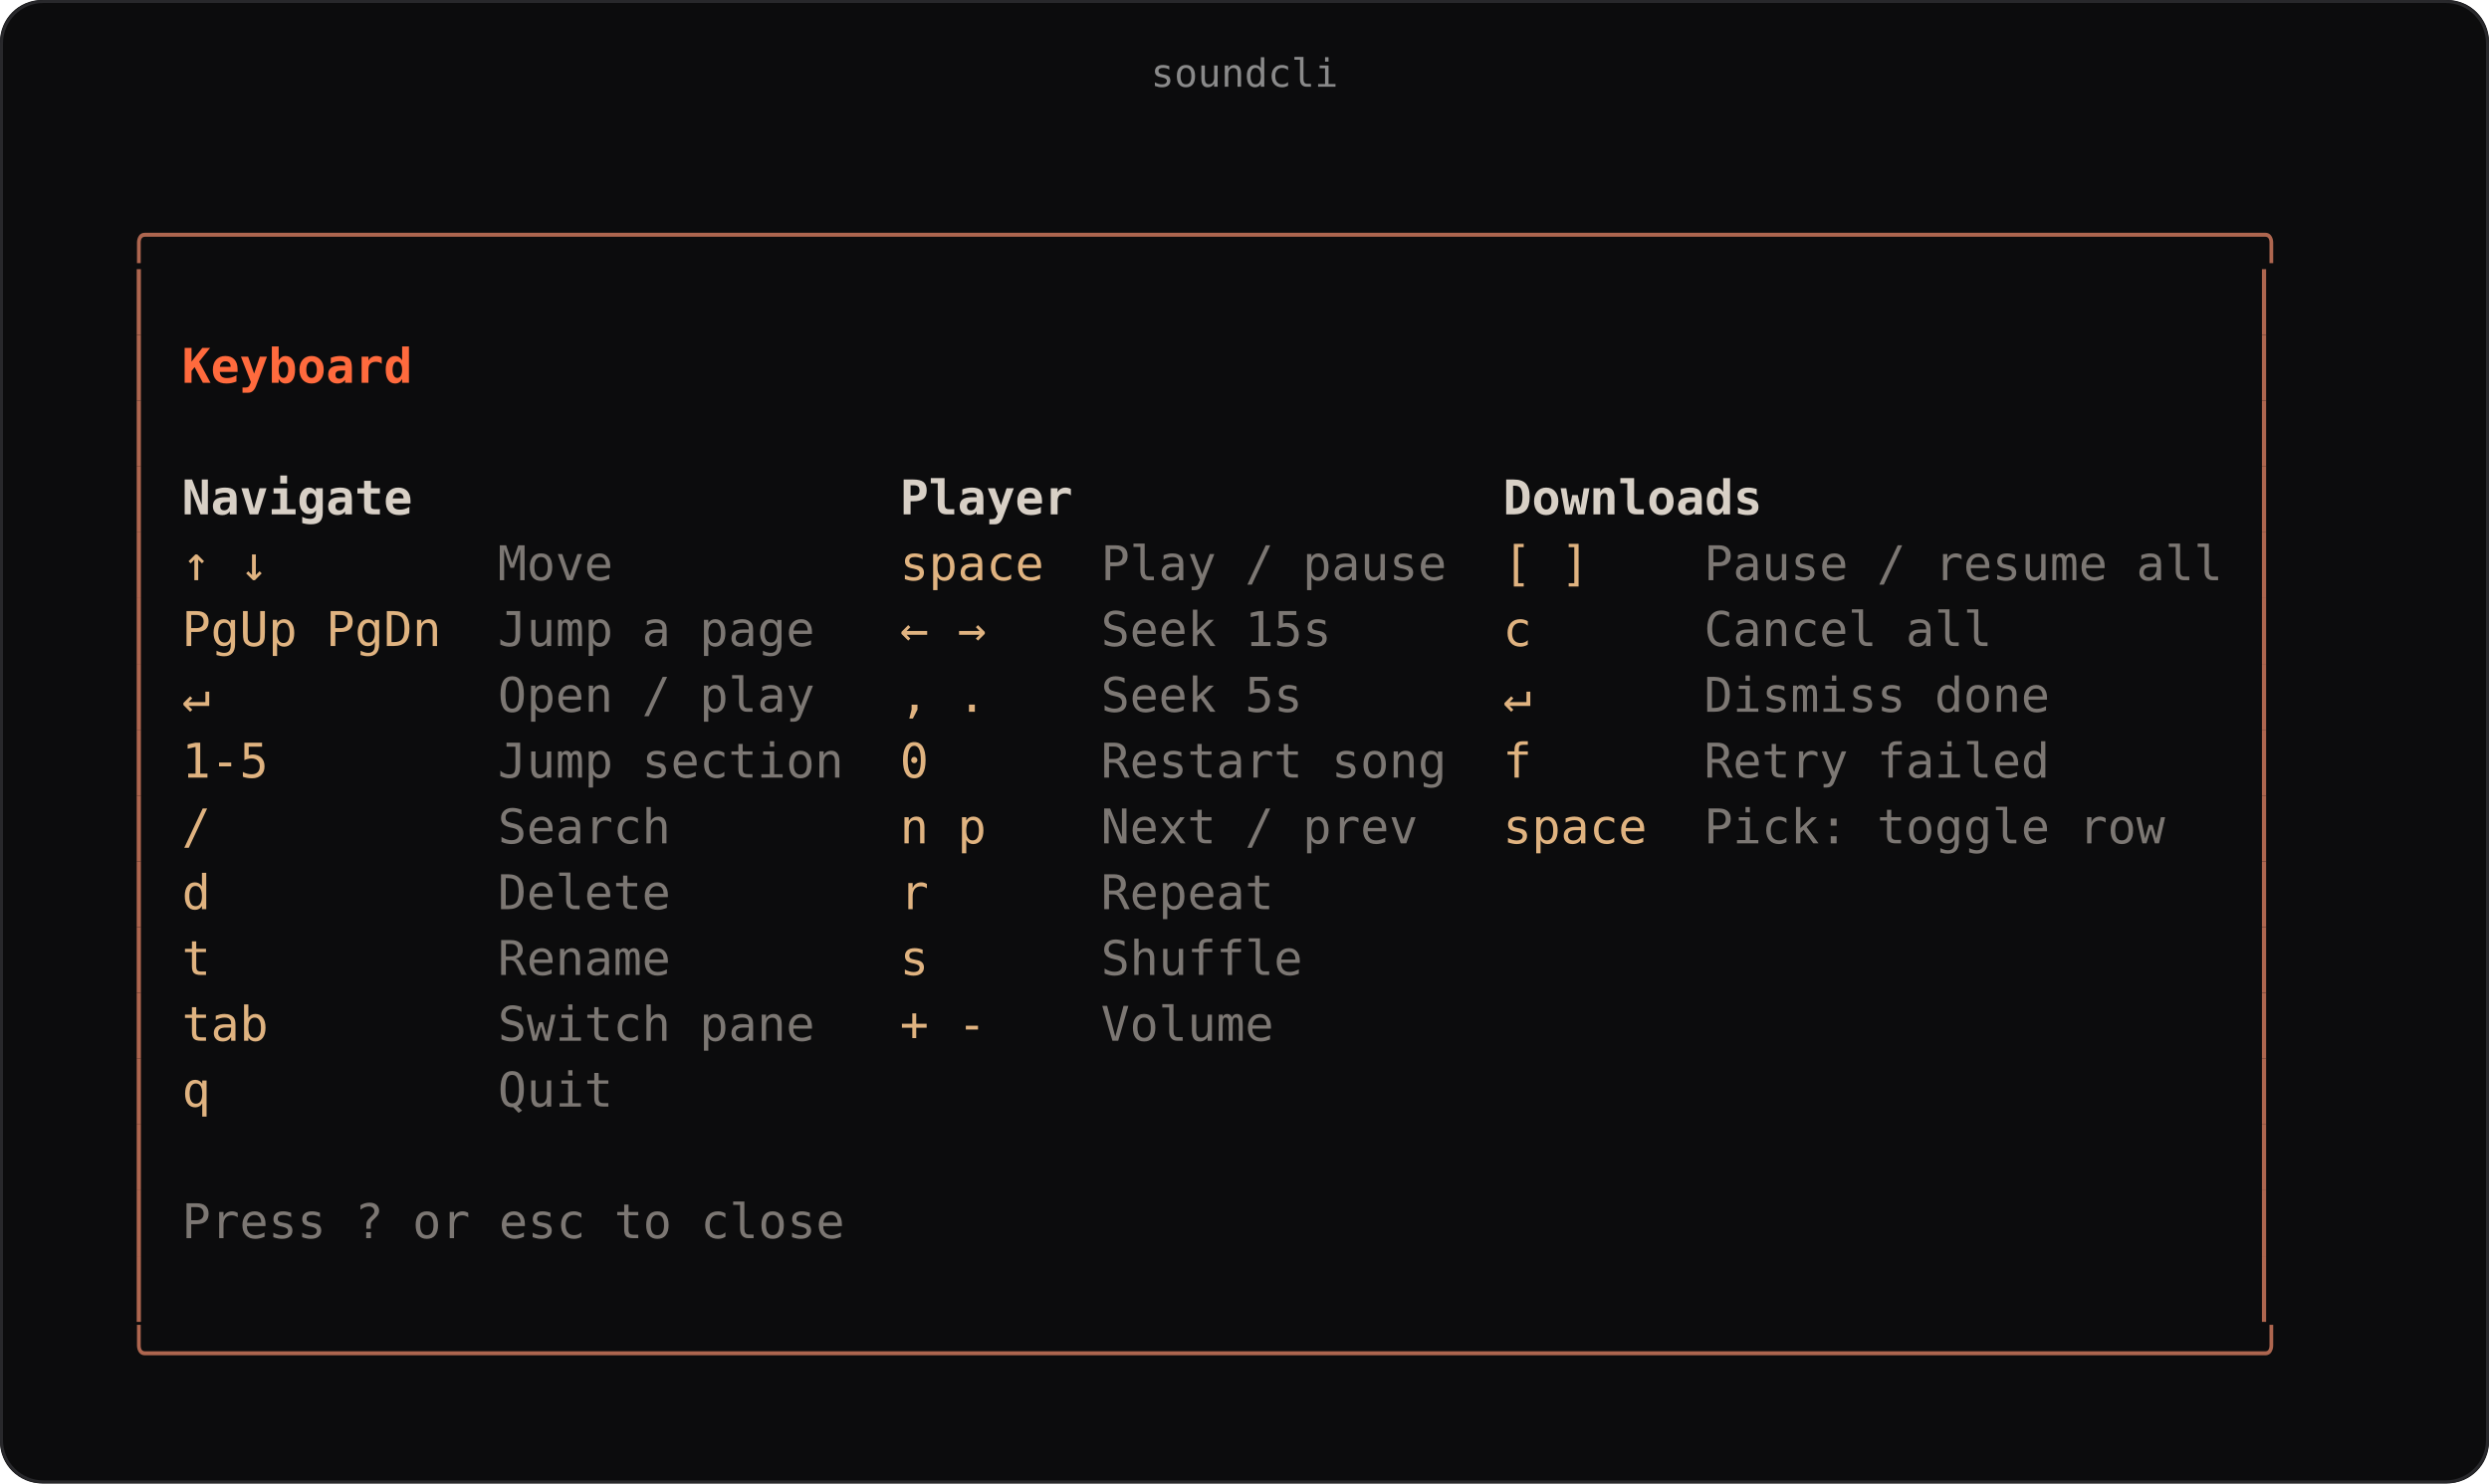
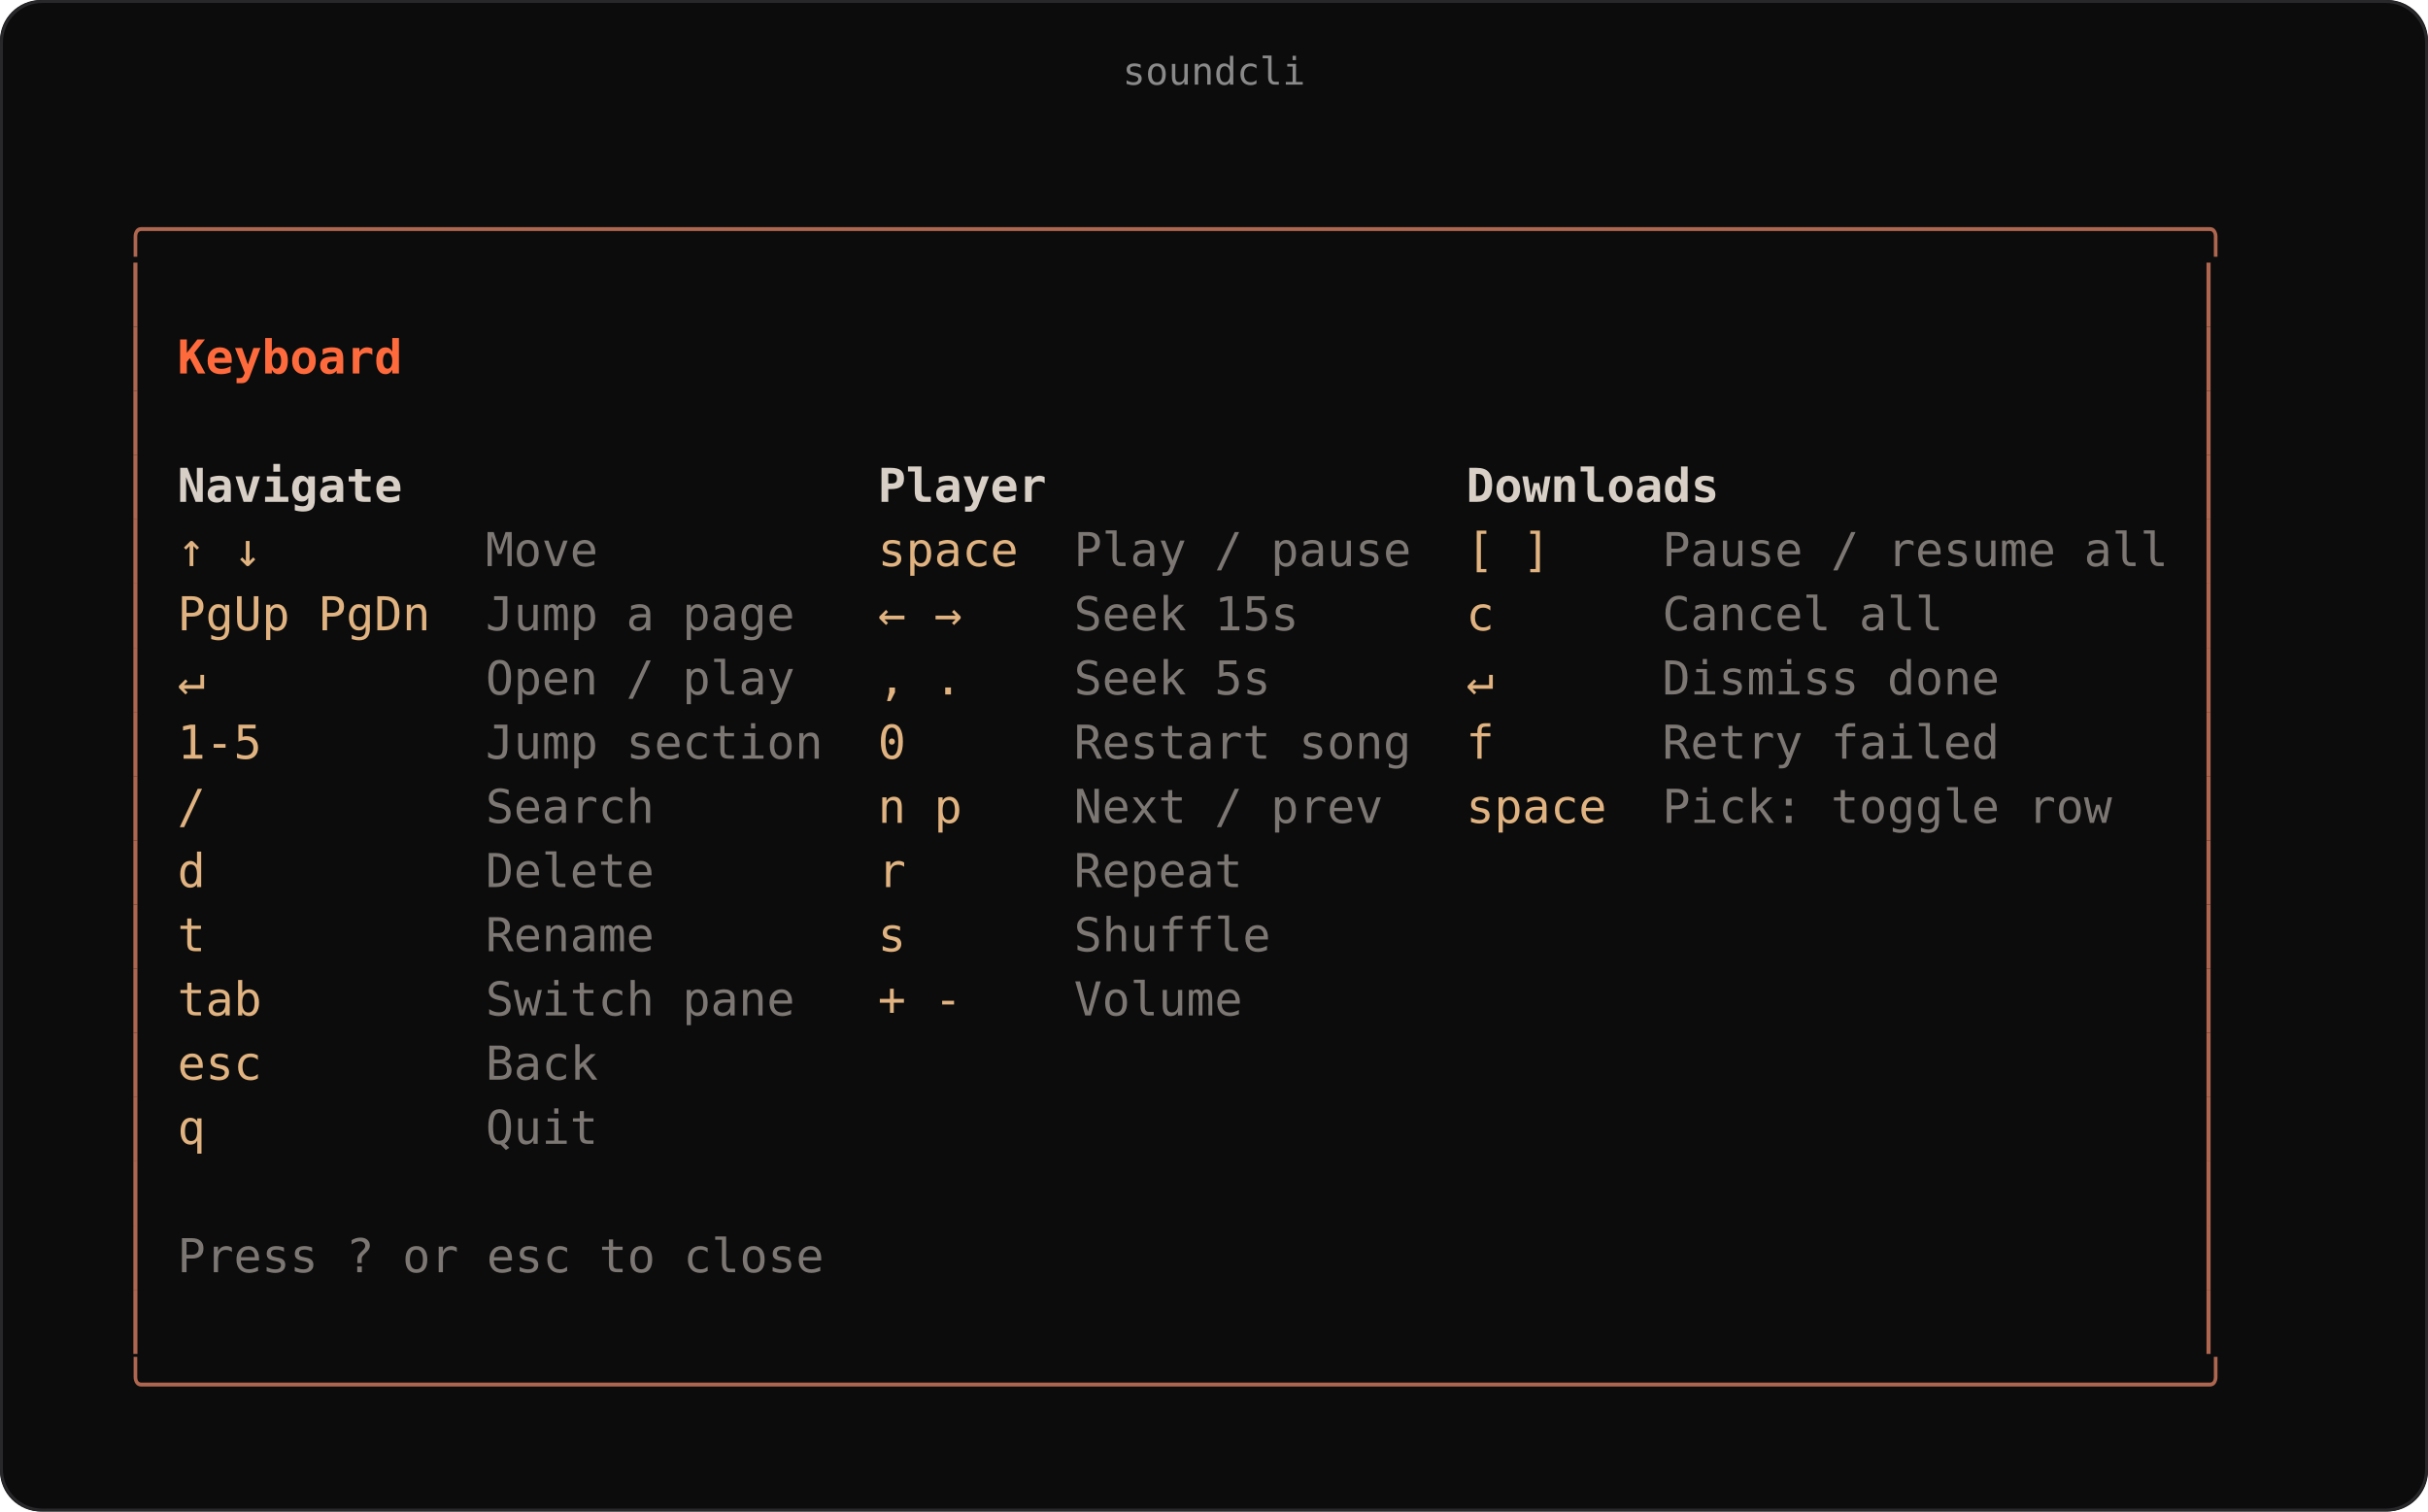
- <svg xmlns="http://www.w3.org/2000/svg" width="832" height="496" viewBox="0 0 832 496" style="max-width: 832px; width: 100%; height: auto;" role="img">
+ <svg xmlns="http://www.w3.org/2000/svg" width="832" height="518" viewBox="0 0 832 518" style="max-width: 832px; width: 100%; height: auto;" role="img">
  <rect width="100%" height="100%" rx="14" fill="#0c0c0d" />
-   <rect x="0.5" y="0.5" width="831" height="495" rx="14" fill="none" stroke="#28282b" stroke-width="1" />
+   <rect x="0.5" y="0.5" width="831" height="517" rx="14" fill="none" stroke="#28282b" stroke-width="1" />
  <text x="416" y="29" text-anchor="middle" font-family="ui-monospace, &quot;Cascadia Mono&quot;, &quot;SF Mono&quot;, Menlo, Consolas, &quot;DejaVu Sans Mono&quot;, monospace" font-size="13" fill="#8a8a8a">soundcli</text>
  <g font-family="ui-monospace, &quot;Cascadia Mono&quot;, &quot;SF Mono&quot;, Menlo, Consolas, &quot;DejaVu Sans Mono&quot;, monospace" font-size="16" fill="#d8d0c6">
    <text x="41.6" y="84" textLength="720" lengthAdjust="spacingAndGlyphs" xml:space="preserve" fill="#ae664f">╭─────────────────────────────────────────────────────────────────────────╮</text>
    <rect x="45.7" y="90" width="1.4" height="22" fill="#ae664f" />
    <rect x="756.1" y="90" width="1.4" height="22" fill="#ae664f" />
    <rect x="45.7" y="112" width="1.4" height="22" fill="#ae664f" />
    <text x="60.8" y="128" textLength="76.8" lengthAdjust="spacingAndGlyphs" xml:space="preserve" fill="#ff6a3d" font-weight="600">Keyboard</text>
    <rect x="756.1" y="112" width="1.4" height="22" fill="#ae664f" />
    <rect x="45.7" y="134" width="1.4" height="22" fill="#ae664f" />
    <rect x="756.1" y="134" width="1.4" height="22" fill="#ae664f" />
    <rect x="45.7" y="156" width="1.4" height="22" fill="#ae664f" />
    <text x="60.8" y="172" textLength="76.8" lengthAdjust="spacingAndGlyphs" xml:space="preserve" font-weight="600">Navigate</text>
    <text x="300.8" y="172" textLength="57.6" lengthAdjust="spacingAndGlyphs" xml:space="preserve" font-weight="600">Player</text>
    <text x="502.4" y="172" textLength="86.4" lengthAdjust="spacingAndGlyphs" xml:space="preserve" font-weight="600">Downloads</text>
    <rect x="756.1" y="156" width="1.4" height="22" fill="#ae664f" />
    <rect x="45.7" y="178" width="1.4" height="22" fill="#ae664f" />
    <text x="60.8" y="194" textLength="28.8" lengthAdjust="spacingAndGlyphs" xml:space="preserve" fill="#e0b380">↑ ↓</text>
    <text x="166.4" y="194" textLength="38.4" lengthAdjust="spacingAndGlyphs" xml:space="preserve" fill-opacity="0.55">Move</text>
    <text x="300.8" y="194" textLength="48" lengthAdjust="spacingAndGlyphs" xml:space="preserve" fill="#e0b380">space</text>
    <text x="368" y="194" textLength="115.2" lengthAdjust="spacingAndGlyphs" xml:space="preserve" fill-opacity="0.55">Play / pause</text>
    <text x="502.4" y="194" textLength="28.8" lengthAdjust="spacingAndGlyphs" xml:space="preserve" fill="#e0b380">[ ]</text>
    <text x="569.6" y="194" textLength="172.8" lengthAdjust="spacingAndGlyphs" xml:space="preserve" fill-opacity="0.55">Pause / resume all</text>
    <rect x="756.1" y="178" width="1.4" height="22" fill="#ae664f" />
    <rect x="45.7" y="200" width="1.4" height="22" fill="#ae664f" />
    <text x="60.8" y="216" textLength="86.4" lengthAdjust="spacingAndGlyphs" xml:space="preserve" fill="#e0b380">PgUp PgDn</text>
    <text x="166.4" y="216" textLength="105.6" lengthAdjust="spacingAndGlyphs" xml:space="preserve" fill-opacity="0.55">Jump a page</text>
    <text x="300.8" y="216" textLength="28.8" lengthAdjust="spacingAndGlyphs" xml:space="preserve" fill="#e0b380">← →</text>
    <text x="368" y="216" textLength="76.8" lengthAdjust="spacingAndGlyphs" xml:space="preserve" fill-opacity="0.55">Seek 15s</text>
    <text x="502.4" y="216" textLength="9.6" lengthAdjust="spacingAndGlyphs" xml:space="preserve" fill="#e0b380">c</text>
    <text x="569.6" y="216" textLength="96" lengthAdjust="spacingAndGlyphs" xml:space="preserve" fill-opacity="0.55">Cancel all</text>
    <rect x="756.1" y="200" width="1.4" height="22" fill="#ae664f" />
    <rect x="45.7" y="222" width="1.4" height="22" fill="#ae664f" />
    <text x="60.8" y="238" textLength="9.6" lengthAdjust="spacingAndGlyphs" xml:space="preserve" fill="#e0b380">↵</text>
    <text x="166.4" y="238" textLength="105.6" lengthAdjust="spacingAndGlyphs" xml:space="preserve" fill-opacity="0.55">Open / play</text>
    <text x="300.8" y="238" textLength="28.8" lengthAdjust="spacingAndGlyphs" xml:space="preserve" fill="#e0b380">, .</text>
    <text x="368" y="238" textLength="67.2" lengthAdjust="spacingAndGlyphs" xml:space="preserve" fill-opacity="0.55">Seek 5s</text>
    <text x="502.4" y="238" textLength="9.6" lengthAdjust="spacingAndGlyphs" xml:space="preserve" fill="#e0b380">↵</text>
    <text x="569.6" y="238" textLength="115.2" lengthAdjust="spacingAndGlyphs" xml:space="preserve" fill-opacity="0.55">Dismiss done</text>
    <rect x="756.1" y="222" width="1.4" height="22" fill="#ae664f" />
    <rect x="45.7" y="244" width="1.4" height="22" fill="#ae664f" />
    <text x="60.8" y="260" textLength="28.8" lengthAdjust="spacingAndGlyphs" xml:space="preserve" fill="#e0b380">1-5</text>
    <text x="166.4" y="260" textLength="115.2" lengthAdjust="spacingAndGlyphs" xml:space="preserve" fill-opacity="0.55">Jump section</text>
    <text x="300.8" y="260" textLength="9.6" lengthAdjust="spacingAndGlyphs" xml:space="preserve" fill="#e0b380">0</text>
    <text x="368" y="260" textLength="115.2" lengthAdjust="spacingAndGlyphs" xml:space="preserve" fill-opacity="0.55">Restart song</text>
    <text x="502.4" y="260" textLength="9.6" lengthAdjust="spacingAndGlyphs" xml:space="preserve" fill="#e0b380">f</text>
    <text x="569.6" y="260" textLength="115.2" lengthAdjust="spacingAndGlyphs" xml:space="preserve" fill-opacity="0.55">Retry failed</text>
    <rect x="756.1" y="244" width="1.4" height="22" fill="#ae664f" />
    <rect x="45.7" y="266" width="1.4" height="22" fill="#ae664f" />
    <text x="60.8" y="282" textLength="9.6" lengthAdjust="spacingAndGlyphs" xml:space="preserve" fill="#e0b380">/</text>
    <text x="166.4" y="282" textLength="57.6" lengthAdjust="spacingAndGlyphs" xml:space="preserve" fill-opacity="0.55">Search</text>
    <text x="300.8" y="282" textLength="28.8" lengthAdjust="spacingAndGlyphs" xml:space="preserve" fill="#e0b380">n p</text>
    <text x="368" y="282" textLength="105.6" lengthAdjust="spacingAndGlyphs" xml:space="preserve" fill-opacity="0.55">Next / prev</text>
    <text x="502.4" y="282" textLength="48" lengthAdjust="spacingAndGlyphs" xml:space="preserve" fill="#e0b380">space</text>
    <text x="569.6" y="282" textLength="153.6" lengthAdjust="spacingAndGlyphs" xml:space="preserve" fill-opacity="0.55">Pick: toggle row</text>
    <rect x="756.1" y="266" width="1.4" height="22" fill="#ae664f" />
    <rect x="45.7" y="288" width="1.4" height="22" fill="#ae664f" />
    <text x="60.8" y="304" textLength="9.6" lengthAdjust="spacingAndGlyphs" xml:space="preserve" fill="#e0b380">d</text>
    <text x="166.4" y="304" textLength="57.6" lengthAdjust="spacingAndGlyphs" xml:space="preserve" fill-opacity="0.55">Delete</text>
    <text x="300.8" y="304" textLength="9.6" lengthAdjust="spacingAndGlyphs" xml:space="preserve" fill="#e0b380">r</text>
    <text x="368" y="304" textLength="57.6" lengthAdjust="spacingAndGlyphs" xml:space="preserve" fill-opacity="0.55">Repeat</text>
    <rect x="756.1" y="288" width="1.4" height="22" fill="#ae664f" />
    <rect x="45.7" y="310" width="1.4" height="22" fill="#ae664f" />
    <text x="60.8" y="326" textLength="9.6" lengthAdjust="spacingAndGlyphs" xml:space="preserve" fill="#e0b380">t</text>
    <text x="166.4" y="326" textLength="57.6" lengthAdjust="spacingAndGlyphs" xml:space="preserve" fill-opacity="0.55">Rename</text>
    <text x="300.8" y="326" textLength="9.6" lengthAdjust="spacingAndGlyphs" xml:space="preserve" fill="#e0b380">s</text>
    <text x="368" y="326" textLength="67.2" lengthAdjust="spacingAndGlyphs" xml:space="preserve" fill-opacity="0.55">Shuffle</text>
    <rect x="756.1" y="310" width="1.4" height="22" fill="#ae664f" />
    <rect x="45.7" y="332" width="1.4" height="22" fill="#ae664f" />
    <text x="60.8" y="348" textLength="28.8" lengthAdjust="spacingAndGlyphs" xml:space="preserve" fill="#e0b380">tab</text>
    <text x="166.4" y="348" textLength="105.6" lengthAdjust="spacingAndGlyphs" xml:space="preserve" fill-opacity="0.55">Switch pane</text>
    <text x="300.8" y="348" textLength="28.8" lengthAdjust="spacingAndGlyphs" xml:space="preserve" fill="#e0b380">+ -</text>
    <text x="368" y="348" textLength="57.6" lengthAdjust="spacingAndGlyphs" xml:space="preserve" fill-opacity="0.55">Volume</text>
    <rect x="756.1" y="332" width="1.4" height="22" fill="#ae664f" />
    <rect x="45.7" y="354" width="1.4" height="22" fill="#ae664f" />
-     <text x="60.8" y="370" textLength="9.6" lengthAdjust="spacingAndGlyphs" xml:space="preserve" fill="#e0b380">q</text>
-     <text x="166.4" y="370" textLength="38.4" lengthAdjust="spacingAndGlyphs" xml:space="preserve" fill-opacity="0.55">Quit</text>
+     <text x="60.8" y="370" textLength="28.8" lengthAdjust="spacingAndGlyphs" xml:space="preserve" fill="#e0b380">esc</text>
+     <text x="166.4" y="370" textLength="38.4" lengthAdjust="spacingAndGlyphs" xml:space="preserve" fill-opacity="0.55">Back</text>
    <rect x="756.1" y="354" width="1.4" height="22" fill="#ae664f" />
    <rect x="45.7" y="376" width="1.4" height="22" fill="#ae664f" />
+     <text x="60.8" y="392" textLength="9.6" lengthAdjust="spacingAndGlyphs" xml:space="preserve" fill="#e0b380">q</text>
+     <text x="166.4" y="392" textLength="38.4" lengthAdjust="spacingAndGlyphs" xml:space="preserve" fill-opacity="0.55">Quit</text>
    <rect x="756.1" y="376" width="1.4" height="22" fill="#ae664f" />
    <rect x="45.7" y="398" width="1.4" height="22" fill="#ae664f" />
-     <text x="60.8" y="414" textLength="220.8" lengthAdjust="spacingAndGlyphs" xml:space="preserve" fill-opacity="0.55">Press ? or esc to close</text>
    <rect x="756.1" y="398" width="1.4" height="22" fill="#ae664f" />
    <rect x="45.7" y="420" width="1.4" height="22" fill="#ae664f" />
+     <text x="60.8" y="436" textLength="220.8" lengthAdjust="spacingAndGlyphs" xml:space="preserve" fill-opacity="0.55">Press ? or esc to close</text>
    <rect x="756.1" y="420" width="1.4" height="22" fill="#ae664f" />
-     <text x="41.6" y="458" textLength="720" lengthAdjust="spacingAndGlyphs" xml:space="preserve" fill="#ae664f">╰─────────────────────────────────────────────────────────────────────────╯</text>
+     <rect x="45.7" y="442" width="1.4" height="22" fill="#ae664f" />
+     <rect x="756.1" y="442" width="1.4" height="22" fill="#ae664f" />
+     <text x="41.6" y="480" textLength="720" lengthAdjust="spacingAndGlyphs" xml:space="preserve" fill="#ae664f">╰─────────────────────────────────────────────────────────────────────────╯</text>
  </g>
</svg>
